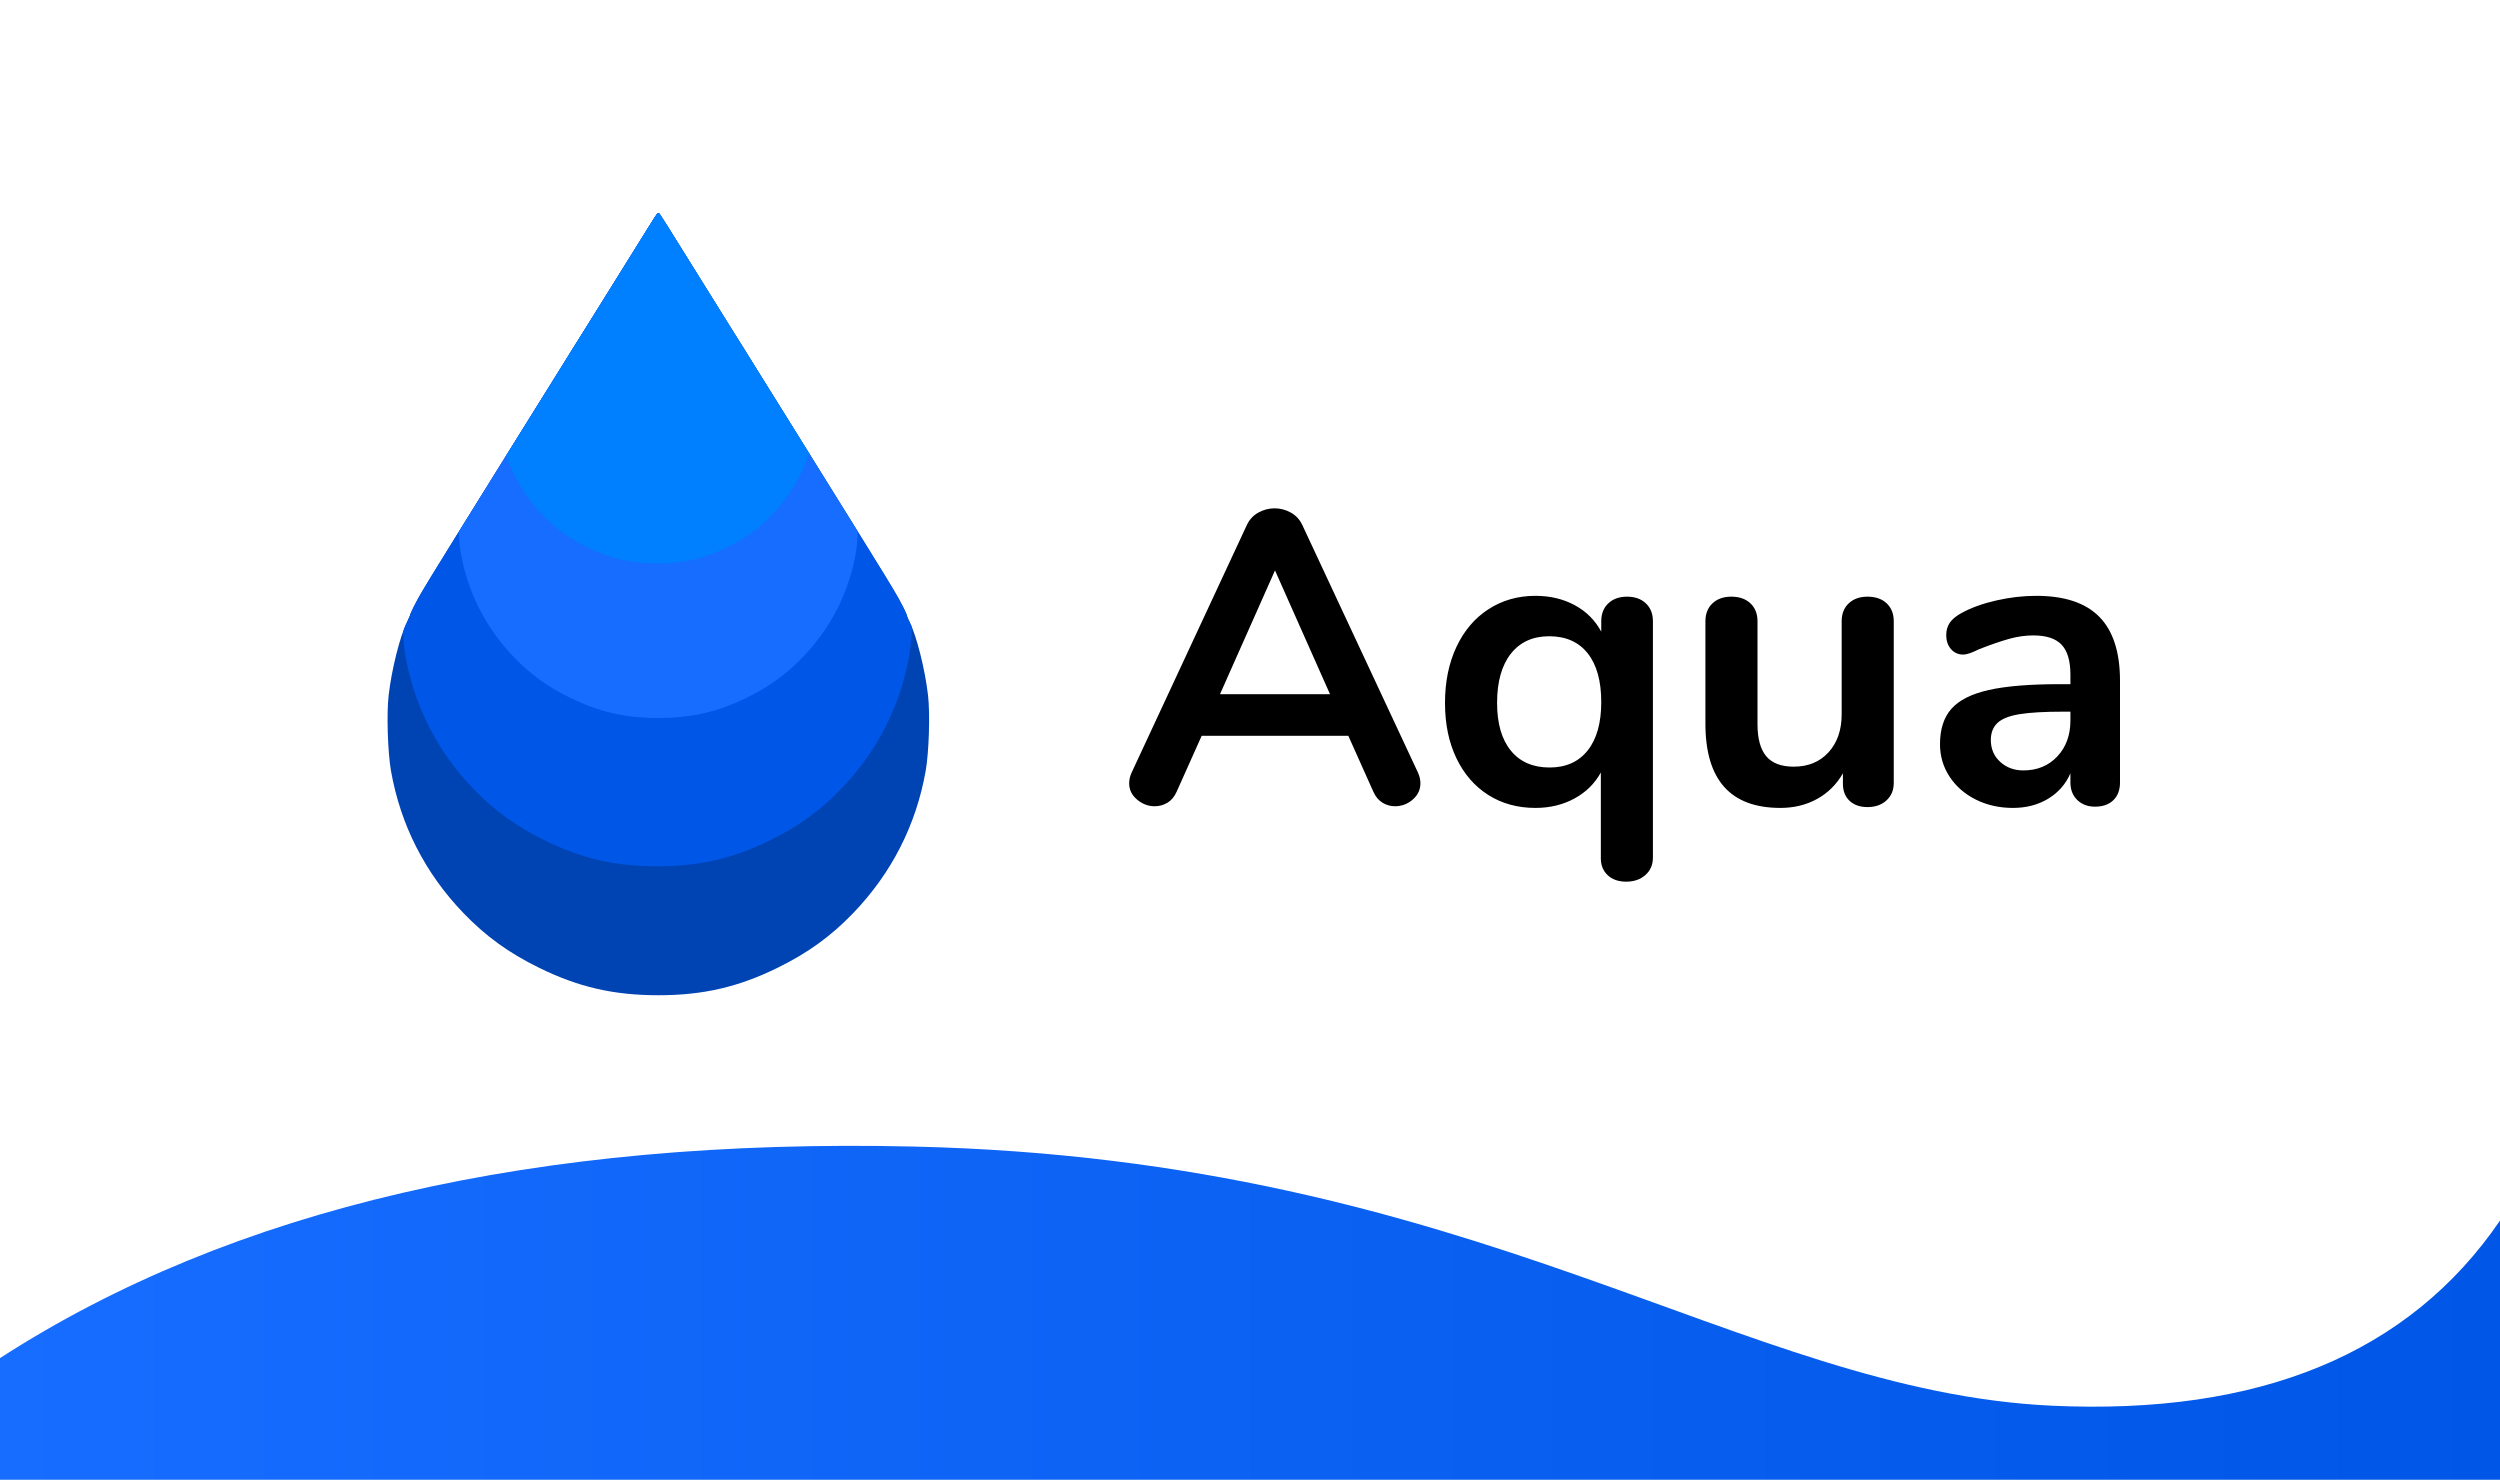
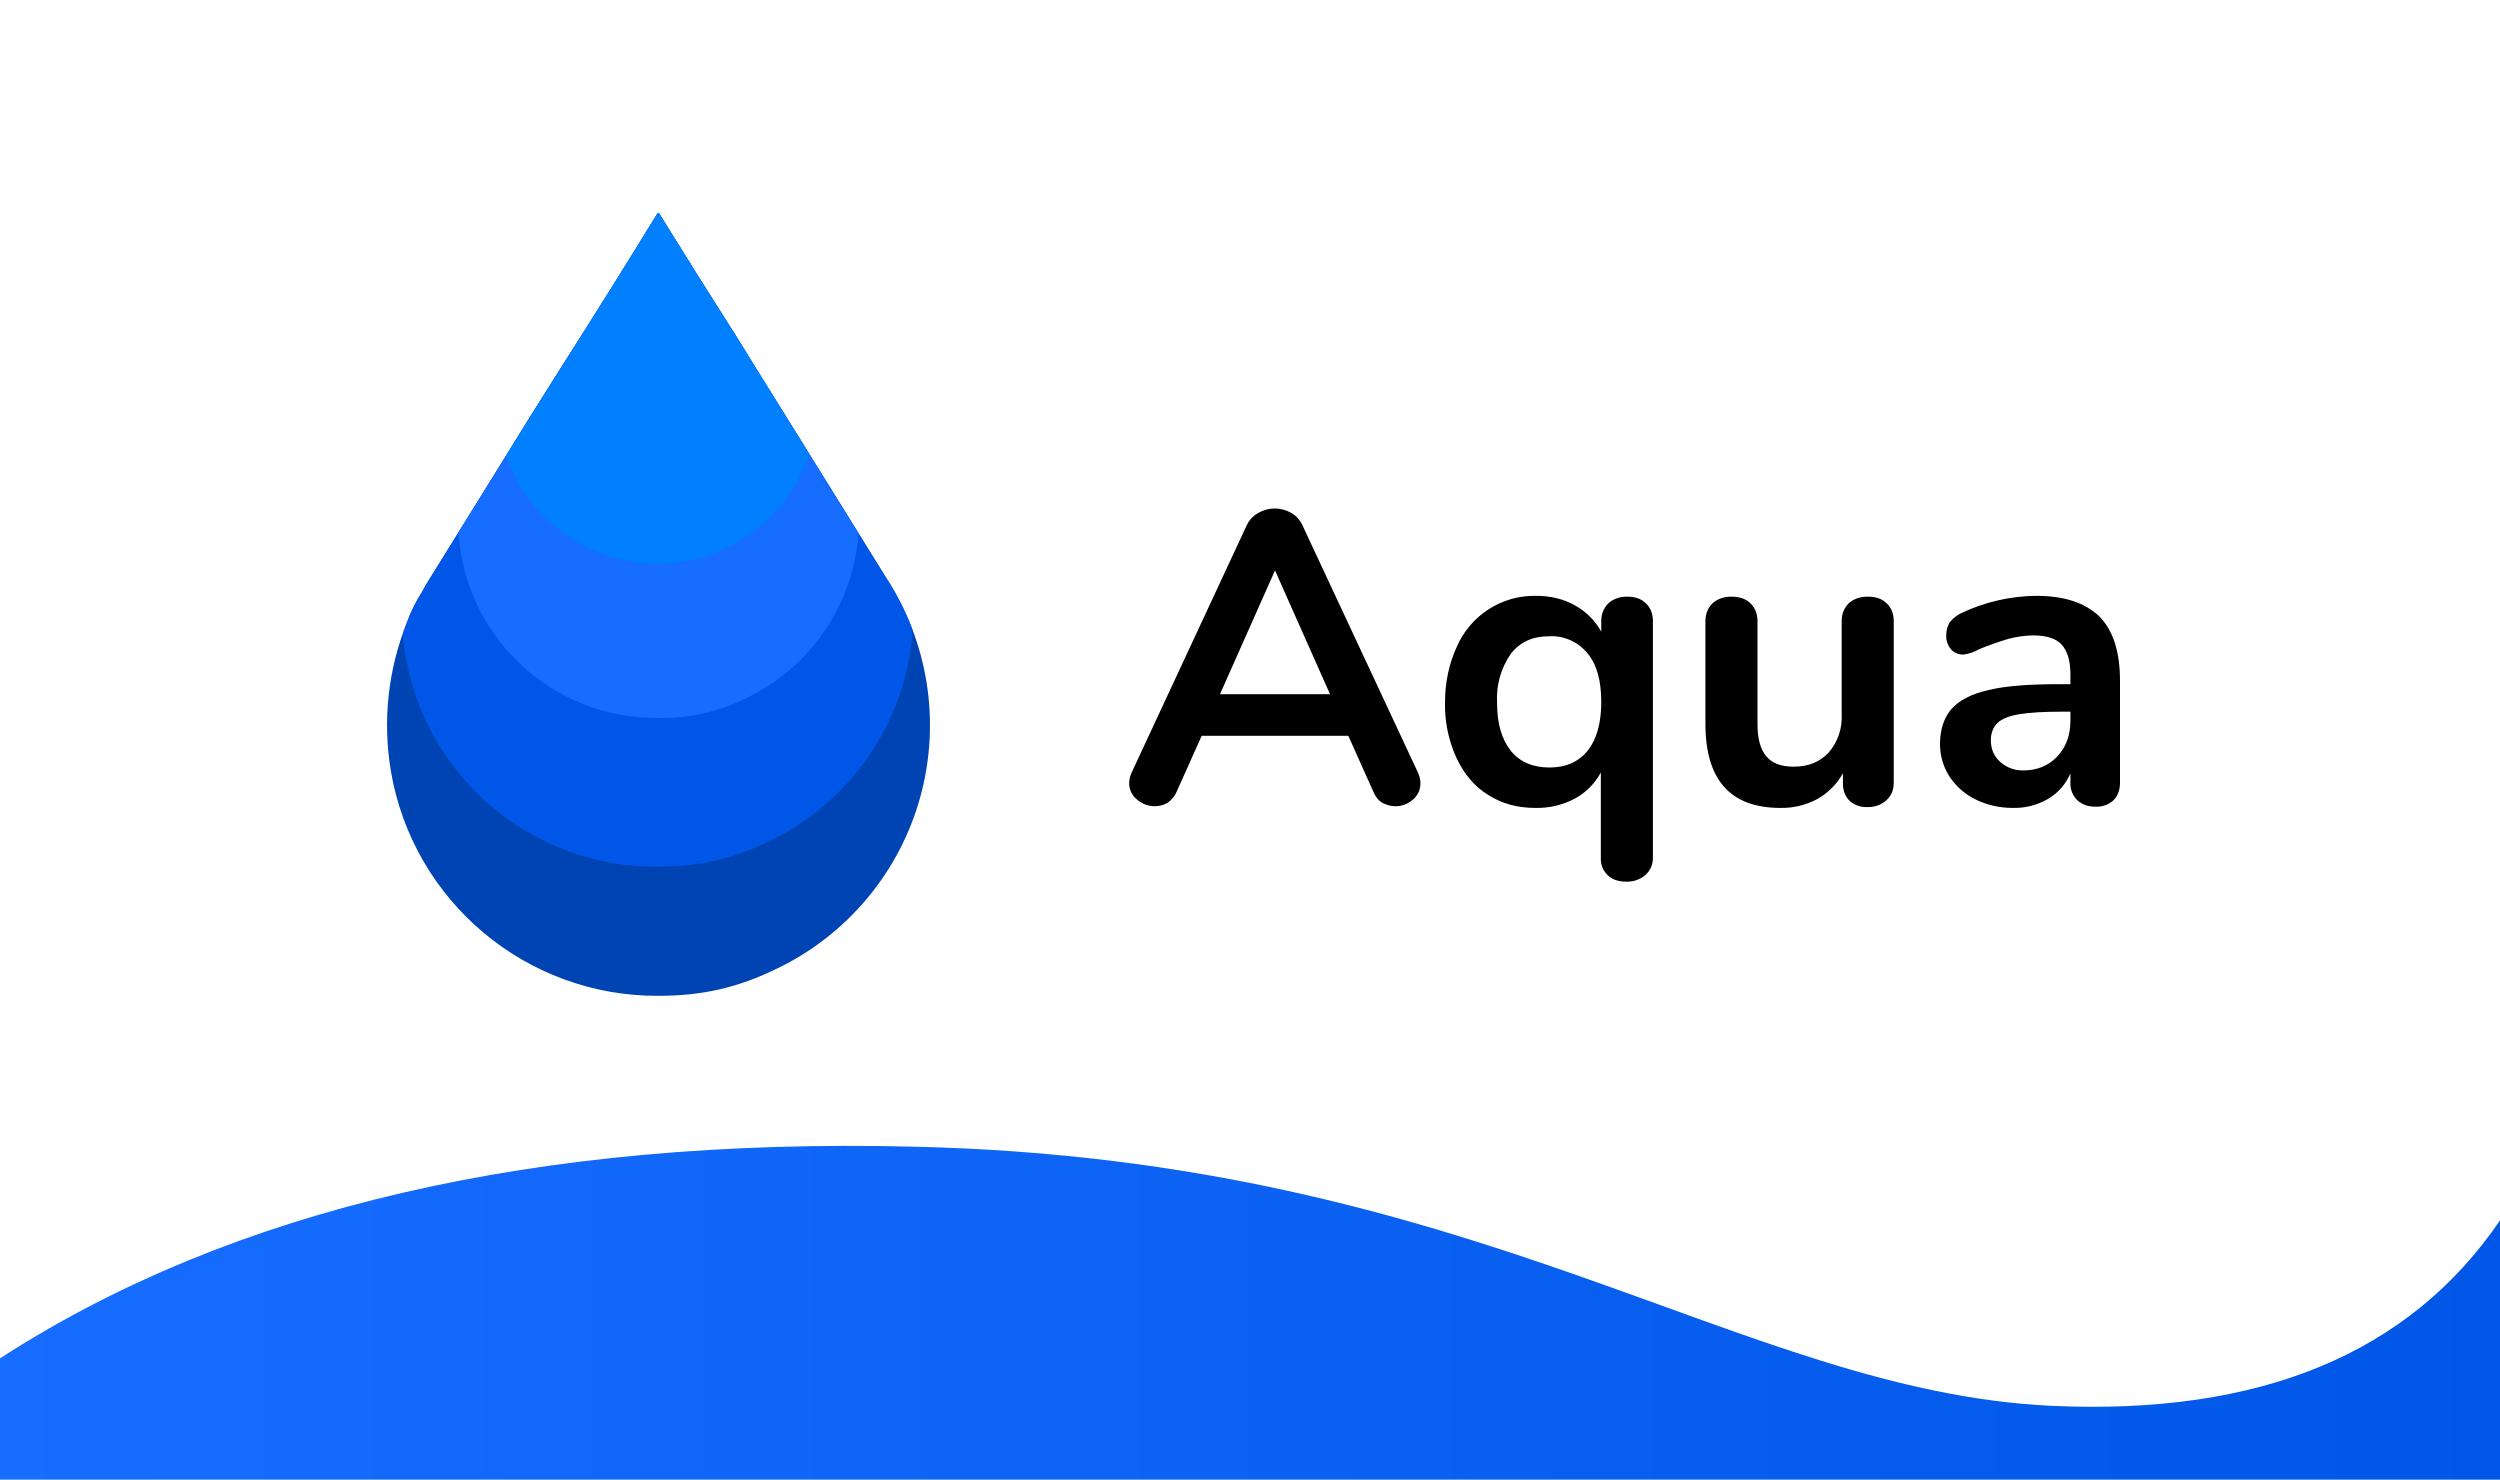
- <svg xmlns="http://www.w3.org/2000/svg" xmlns:xlink="http://www.w3.org/1999/xlink" width="600px" height="355px" viewBox="0 0 600 355" version="1.1">
+ <svg xmlns="http://www.w3.org/2000/svg" xmlns:xlink="http://www.w3.org/1999/xlink" viewBox="0 0 600 355">
  <defs>
-     <path d="M64.663,0.365 C64.354,0.731 63.035,2.866 53.629,17.985 C50.035,23.774 46.693,29.141 46.188,29.928 C45.683,30.687 43.801,33.722 41.976,36.673 C40.151,39.595 34.086,49.346 28.499,58.311 C18.447,74.469 11.54,85.57 10.501,87.312 C10.22,87.818 9.238,89.391 8.367,90.853 C7.048,93.045 5.391,96.304 5.363,96.81 C5.335,96.894 5.054,97.541 4.689,98.3 C3.004,101.616 0.983,109.709 0.281,115.807 C-0.253,120.247 0.056,129.605 0.842,134.045 C3.145,147.028 9.013,158.549 18.222,168.132 C23.613,173.724 29.089,177.687 36.361,181.256 C45.767,185.892 54.274,187.859 65,187.859 C75.726,187.859 84.233,185.892 93.639,181.256 C100.911,177.687 106.387,173.724 111.778,168.132 C120.987,158.549 126.855,147.028 129.158,134.045 C129.944,129.605 130.253,120.247 129.719,115.807 C129.017,109.709 126.996,101.616 125.311,98.3 C124.946,97.541 124.665,96.894 124.665,96.81 C124.665,96.361 123.065,93.241 121.661,90.909 C120.762,89.448 119.78,87.818 119.499,87.312 C118.46,85.57 111.553,74.469 101.501,58.311 C95.914,49.346 89.849,39.595 88.024,36.673 C86.199,33.722 84.317,30.687 83.812,29.928 C83.307,29.141 79.965,23.774 76.371,17.985 C66.432,1.967 65.337,0.281 65.14,0.141 C65.028,0.056 64.803,0.169 64.663,0.365 Z" id="path-1" />
-     <linearGradient x1="100%" y1="100%" x2="0%" y2="100%" id="linearGradient-3">
-       <stop stop-color="#0056E6" offset="0%" />
-       <stop stop-color="#166DFF" offset="100%" />
+     <path id="a" d="M64.7.4A2527.3 2527.3 0 0 1 42 36.7c-1.8 2.9-8 12.6-13.5 21.6l-18 29c-.3.5-1.3 2-2.1 3.6a35.7 35.7 0 0 0-3.7 7.4A66.2 66.2 0 0 0 .8 134 64.8 64.8 0 0 0 65 188c10.7 0 19.2-2 28.6-6.6a64.8 64.8 0 0 0 25.9-94l-18-29L88 36.7l-4.2-6.8A2527.3 2527.3 0 0 1 65.1.1s-.3 0-.4.3z" />
+     <linearGradient id="c" x1="100%" x2="0%" y1="100%" y2="100%">
+       <stop offset="0%" stop-color="#0056E6" />
+       <stop offset="100%" stop-color="#166DFF" />
    </linearGradient>
  </defs>
-   <g id="aqua" stroke="none" stroke-width="1" fill="none" fill-rule="evenodd">
-     <rect class="aqua-background" fill="#FFFFFF" x="0" y="0" width="600" height="355" />
-     <g id="Path-+-Path-+-Path-Mask" transform="translate(93, 51)">
-       <mask id="mask-2" fill="white">
-         <use xlink:href="#path-1" />
+   <g fill="none" fill-rule="evenodd">
+     <path fill="#FFF" d="M0 0h600v355H0z" class="aqua-background" />
+     <g transform="translate(93 51)">
+       <mask id="b" fill="#fff">
+         <use xlink:href="#a" />
      </mask>
-       <use id="Mask" fill="#0043B3" fill-rule="nonzero" xlink:href="#path-1" />
-       <path d="M64.432,-19.314 C64.141,-18.971 62.898,-16.963 54.032,-2.753 C50.645,2.688 47.496,7.733 47.019,8.473 C46.543,9.186 44.77,12.039 43.05,14.812 C41.33,17.559 35.613,26.725 30.347,35.151 C20.873,50.339 14.363,60.772 13.384,62.41 C13.119,62.885 12.193,64.364 11.373,65.738 C10.129,67.798 8.567,70.862 8.541,71.337 C8.515,71.417 8.25,72.024 7.906,72.737 C6.318,75.854 4.413,83.461 3.751,89.193 C3.248,93.366 3.539,102.162 4.28,106.335 C6.45,118.538 11.981,129.368 20.661,138.375 C25.742,143.631 30.903,147.356 37.757,150.71 C46.622,155.068 54.641,156.917 64.75,156.917 C74.859,156.917 82.878,155.068 91.743,150.71 C98.597,147.356 103.758,143.631 108.839,138.375 C117.519,129.368 123.05,118.538 125.22,106.335 C125.961,102.162 126.252,93.366 125.749,89.193 C125.087,83.461 123.182,75.854 121.594,72.737 C121.25,72.024 120.985,71.417 120.985,71.337 C120.985,70.915 119.477,67.983 118.154,65.79 C117.307,64.417 116.381,62.885 116.116,62.41 C115.137,60.772 108.627,50.339 99.153,35.151 C93.887,26.725 88.17,17.559 86.45,14.812 C84.73,12.039 82.957,9.186 82.481,8.473 C82.004,7.733 78.855,2.688 75.468,-2.753 C66.1,-17.808 65.068,-19.393 64.882,-19.525 C64.776,-19.605 64.565,-19.499 64.432,-19.314 Z" id="Path" fill="#0056E6" fill-rule="nonzero" mask="url(#mask-2)" />
-       <path d="M64.751,-16.358 C64.523,-16.09 63.548,-14.522 56.601,-3.42 C53.946,0.831 51.478,4.773 51.105,5.351 C50.732,5.908 49.342,8.136 47.994,10.303 C46.646,12.449 42.166,19.61 38.039,26.193 C30.615,38.058 25.513,46.209 24.746,47.488 C24.538,47.86 23.812,49.015 23.17,50.089 C22.195,51.698 20.971,54.092 20.951,54.463 C20.93,54.525 20.722,55 20.453,55.557 C19.208,57.992 17.715,63.935 17.197,68.413 C16.803,71.673 17.031,78.545 17.612,81.805 C19.312,91.339 23.647,99.8 30.449,106.836 C34.431,110.943 38.475,113.853 43.846,116.473 C50.794,119.878 57.078,121.323 65,121.323 C72.922,121.323 79.206,119.878 86.154,116.473 C91.525,113.853 95.569,110.943 99.551,106.836 C106.353,99.8 110.688,91.339 112.388,81.805 C112.969,78.545 113.197,71.673 112.803,68.413 C112.285,63.935 110.792,57.992 109.547,55.557 C109.278,55 109.07,54.525 109.07,54.463 C109.07,54.133 107.888,51.843 106.851,50.13 C106.188,49.057 105.462,47.86 105.254,47.488 C104.487,46.209 99.385,38.058 91.961,26.193 C87.834,19.61 83.354,12.449 82.006,10.303 C80.658,8.136 79.268,5.908 78.895,5.351 C78.522,4.773 76.054,0.831 73.399,-3.42 C66.058,-15.182 65.249,-16.42 65.104,-16.523 C65.021,-16.585 64.855,-16.503 64.751,-16.358 Z" id="Path" fill="#166DFF" fill-rule="nonzero" mask="url(#mask-2)" />
-       <path d="M64.552,-26.421 C64.37,-26.206 63.593,-24.945 58.057,-16.023 C55.941,-12.607 53.975,-9.44 53.677,-8.975 C53.38,-8.528 52.273,-6.737 51.198,-4.995 C50.124,-3.271 46.555,2.484 43.266,7.774 C37.349,17.309 33.284,23.86 32.672,24.888 C32.507,25.187 31.929,26.115 31.416,26.978 C30.64,28.271 29.665,30.195 29.648,30.493 C29.632,30.543 29.466,30.925 29.251,31.372 C28.26,33.329 27.07,38.105 26.657,41.704 C26.343,44.324 26.525,49.846 26.987,52.467 C28.342,60.128 31.796,66.927 37.217,72.582 C40.39,75.882 43.613,78.221 47.893,80.327 C53.429,83.063 58.437,84.224 64.75,84.224 C71.063,84.224 76.071,83.063 81.607,80.327 C85.887,78.221 89.11,75.882 92.283,72.582 C97.704,66.927 101.158,60.128 102.513,52.467 C102.975,49.846 103.157,44.324 102.843,41.704 C102.43,38.105 101.24,33.329 100.249,31.372 C100.034,30.925 99.868,30.543 99.868,30.493 C99.868,30.228 98.926,28.387 98.1,27.011 C97.571,26.148 96.993,25.187 96.828,24.888 C96.216,23.86 92.151,17.309 86.234,7.774 C82.945,2.484 79.376,-3.271 78.302,-4.995 C77.227,-6.737 76.12,-8.528 75.823,-8.975 C75.525,-9.44 73.559,-12.607 71.443,-16.023 C65.593,-25.476 64.948,-26.471 64.833,-26.554 C64.767,-26.604 64.634,-26.537 64.552,-26.421 Z" id="Path" fill="#007FFF" fill-rule="nonzero" mask="url(#mask-2)" />
+       <use fill="#0043B3" fill-rule="nonzero" xlink:href="#a" />
+       <path fill="#0056E6" fill-rule="nonzero" d="M64.4-19.3L54-2.8a2374.5 2374.5 0 0 1-11 17.6L30.3 35.2l-17 27.2-2 3.3a33.5 33.5 0 0 0-3.4 7 62 62 0 0 0-3.6 33.6A60.9 60.9 0 0 0 64.8 157c10 0 18-1.8 27-6.2a60.9 60.9 0 0 0 24.4-88.3l-17-27.2-12.7-20.4-4-6.3a2374.5 2374.5 0 0 1-17.6-28c-.1-.1-.3 0-.5.2z" mask="url(#b)" />
+       <path fill="#166DFF" fill-rule="nonzero" d="M64.8-16.4l-8.2 13A1854.2 1854.2 0 0 1 48 10.3L38 26.2 24.7 47.5 23.2 50a26.1 26.1 0 0 0-2.7 5.5 48.4 48.4 0 0 0-2.9 26.2A47.5 47.5 0 0 0 65 121.3a45 45 0 0 0 21.2-4.8 47.5 47.5 0 0 0 19.1-69c-.8-1.3-6-9.4-13.3-21.3L82 10.3l-3.1-5a1854.2 1854.2 0 0 1-13.8-21.8l-.3.1z" mask="url(#b)" />
+       <path fill="#007FFF" fill-rule="nonzero" d="M64.6-26.4L58-16a1492 1492 0 0 1-6.9 11l-8 12.8c-5.9 9.5-10 16-10.5 17L31.4 27a21 21 0 0 0-2.1 4.4 39.1 39.1 0 0 0-2.3 21A38.3 38.3 0 1 0 96.8 25L86.2 7.8 78.3-5a281.2 281.2 0 0 0-6.9-11 232 232 0 0 0-6.6-10.6s-.2 0-.2.2z" mask="url(#b)" />
    </g>
-     <path d="M340.3,185.4 C340.7,186.267 340.9,187.133 340.9,188 C340.9,189.533 340.283,190.833 339.05,191.9 C337.817,192.967 336.4,193.5 334.8,193.5 C333.733,193.5 332.733,193.217 331.8,192.65 C330.867,192.083 330.133,191.2 329.6,190 L323.6,176.6 L288.4,176.6 L282.4,190 C281.867,191.2 281.133,192.083 280.2,192.65 C279.267,193.217 278.233,193.5 277.1,193.5 C275.567,193.5 274.167,192.967 272.9,191.9 C271.633,190.833 271,189.533 271,188 C271,187.133 271.2,186.267 271.6,185.4 L299.2,126.1 C299.8,124.767 300.717,123.75 301.95,123.05 C303.183,122.35 304.5,122 305.9,122 C307.3,122 308.617,122.35 309.85,123.05 C311.083,123.75 312,124.767 312.6,126.1 L340.3,185.4 Z M292.8,166.6 L319.2,166.6 L306,136.9 L292.8,166.6 Z M390.5,143.2 C392.367,143.2 393.867,143.733 395,144.8 C396.133,145.867 396.7,147.3 396.7,149.1 L396.7,205.8 C396.7,207.533 396.1,208.933 394.9,210 C393.7,211.067 392.167,211.6 390.3,211.6 C388.433,211.6 386.95,211.083 385.85,210.05 C384.75,209.017 384.2,207.667 384.2,206 L384.2,185.4 C382.733,188.067 380.617,190.15 377.85,191.65 C375.083,193.15 371.967,193.9 368.5,193.9 C364.233,193.9 360.467,192.867 357.2,190.8 C353.933,188.733 351.383,185.8 349.55,182 C347.717,178.2 346.8,173.767 346.8,168.7 C346.8,163.633 347.717,159.15 349.55,155.25 C351.383,151.35 353.95,148.333 357.25,146.2 C360.55,144.067 364.3,143 368.5,143 C372.033,143 375.183,143.75 377.95,145.25 C380.717,146.75 382.833,148.867 384.3,151.6 L384.3,149.1 C384.3,147.3 384.867,145.867 386,144.8 C387.133,143.733 388.633,143.2 390.5,143.2 Z M371.9,184.2 C375.833,184.2 378.883,182.833 381.05,180.1 C383.217,177.367 384.3,173.5 384.3,168.5 C384.3,163.433 383.217,159.533 381.05,156.8 C378.883,154.067 375.8,152.7 371.8,152.7 C367.867,152.7 364.8,154.1 362.6,156.9 C360.4,159.7 359.3,163.633 359.3,168.7 C359.3,173.633 360.4,177.45 362.6,180.15 C364.8,182.85 367.9,184.2 371.9,184.2 Z M448.2,143.2 C450.133,143.2 451.667,143.733 452.8,144.8 C453.933,145.867 454.5,147.3 454.5,149.1 L454.5,187.9 C454.5,189.633 453.917,191.033 452.75,192.1 C451.583,193.167 450.067,193.7 448.2,193.7 C446.4,193.7 444.967,193.2 443.9,192.2 C442.833,191.2 442.3,189.833 442.3,188.1 L442.3,185.6 C440.767,188.267 438.7,190.317 436.1,191.75 C433.5,193.183 430.567,193.9 427.3,193.9 C415.3,193.9 409.3,187.167 409.3,173.7 L409.3,149.1 C409.3,147.3 409.867,145.867 411,144.8 C412.133,143.733 413.633,143.2 415.5,143.2 C417.433,143.2 418.967,143.733 420.1,144.8 C421.233,145.867 421.8,147.3 421.8,149.1 L421.8,173.8 C421.8,177.267 422.5,179.833 423.9,181.5 C425.3,183.167 427.5,184 430.5,184 C433.967,184 436.75,182.85 438.85,180.55 C440.95,178.25 442,175.2 442,171.4 L442,149.1 C442,147.3 442.567,145.867 443.7,144.8 C444.833,143.733 446.333,143.2 448.2,143.2 Z M488.7,143 C495.5,143 500.55,144.683 503.85,148.05 C507.15,151.417 508.8,156.533 508.8,163.4 L508.8,187.8 C508.8,189.6 508.267,191.017 507.2,192.05 C506.133,193.083 504.667,193.6 502.8,193.6 C501.067,193.6 499.65,193.067 498.55,192 C497.45,190.933 496.9,189.533 496.9,187.8 L496.9,185.6 C495.767,188.2 493.983,190.233 491.55,191.7 C489.117,193.167 486.3,193.9 483.1,193.9 C479.833,193.9 476.867,193.233 474.2,191.9 C471.533,190.567 469.433,188.733 467.9,186.4 C466.367,184.067 465.6,181.467 465.6,178.6 C465.6,175 466.517,172.167 468.35,170.1 C470.183,168.033 473.167,166.533 477.3,165.6 C481.433,164.667 487.133,164.2 494.4,164.2 L496.9,164.2 L496.9,161.9 C496.9,158.633 496.2,156.25 494.8,154.75 C493.4,153.25 491.133,152.5 488,152.5 C486.067,152.5 484.1,152.783 482.1,153.35 C480.1,153.917 477.733,154.733 475,155.8 C473.267,156.667 472,157.1 471.2,157.1 C470,157.1 469.017,156.667 468.25,155.8 C467.483,154.933 467.1,153.8 467.1,152.4 C467.1,151.267 467.383,150.283 467.95,149.45 C468.517,148.617 469.467,147.833 470.8,147.1 C473.133,145.833 475.917,144.833 479.15,144.1 C482.383,143.367 485.567,143 488.7,143 Z M485.6,184.9 C488.933,184.9 491.65,183.783 493.75,181.55 C495.85,179.317 496.9,176.433 496.9,172.9 L496.9,170.8 L495.1,170.8 C490.633,170.8 487.167,171 484.7,171.4 C482.233,171.8 480.467,172.5 479.4,173.5 C478.333,174.5 477.8,175.867 477.8,177.6 C477.8,179.733 478.55,181.483 480.05,182.85 C481.55,184.217 483.4,184.9 485.6,184.9 Z" id="Aqua" fill="#000000" />
-     <path d="M0,325.944 C55.681,289.997 128.791,273.074 219.332,275.174 C355.143,278.324 417.619,333.875 492.443,337.367 C542.326,339.696 578.178,324.888 600,292.943 L600,355.137 L0,355.137 L0,325.944 Z" id="Path-8" fill="url(#linearGradient-3)" />
+     <path fill="#000" d="M340.3 185.4c.4.9.6 1.7.6 2.6a5 5 0 0 1-1.8 3.9 6.3 6.3 0 0 1-4.3 1.6c-1 0-2-.3-3-.8-1-.6-1.7-1.5-2.2-2.7l-6-13.4h-35.2l-6 13.4c-.5 1.2-1.3 2-2.2 2.7a6.4 6.4 0 0 1-7.3-.8 5 5 0 0 1-1.9-3.9c0-.9.2-1.7.6-2.6l27.6-59.3a6.5 6.5 0 0 1 2.8-3 7.9 7.9 0 0 1 7.9 0c1.2.7 2.1 1.7 2.7 3l27.7 59.3zm-47.5-18.8h26.4L306 136.9l-13.2 29.7zm97.7-23.4c1.9 0 3.4.5 4.5 1.6 1.1 1 1.7 2.5 1.7 4.3v56.7c0 1.7-.6 3.1-1.8 4.2a6.7 6.7 0 0 1-4.6 1.6c-1.9 0-3.3-.5-4.4-1.5a5.3 5.3 0 0 1-1.7-4.1v-20.6a15.5 15.5 0 0 1-6.3 6.3 19.3 19.3 0 0 1-9.4 2.2c-4.3 0-8-1-11.3-3.1-3.3-2-5.8-5-7.6-8.8a30.3 30.3 0 0 1-2.8-13.3c0-5 1-9.5 2.8-13.4a20.3 20.3 0 0 1 19-12.3c3.4 0 6.6.7 9.4 2.3 2.7 1.5 4.8 3.6 6.3 6.3v-2.5c0-1.8.6-3.2 1.7-4.3 1.1-1 2.6-1.6 4.5-1.6zm-18.6 41c4 0 7-1.4 9.2-4.1 2.1-2.7 3.2-6.6 3.2-11.6s-1-9-3.3-11.7a11.1 11.1 0 0 0-9.2-4.1c-4 0-7 1.4-9.2 4.2a18.7 18.7 0 0 0-3.3 11.8c0 5 1.1 8.7 3.3 11.5 2.2 2.7 5.3 4 9.3 4zm76.3-41c2 0 3.5.5 4.6 1.6 1.1 1 1.7 2.5 1.7 4.3v38.8c0 1.7-.6 3.1-1.8 4.2a6.5 6.5 0 0 1-4.5 1.6 6 6 0 0 1-4.3-1.5c-1-1-1.6-2.4-1.6-4.1v-2.5a16 16 0 0 1-6.2 6.2 18 18 0 0 1-8.8 2.1c-12 0-18-6.7-18-20.2v-24.6c0-1.8.6-3.2 1.7-4.3 1.1-1 2.6-1.6 4.5-1.6 2 0 3.5.5 4.6 1.6 1.1 1 1.7 2.5 1.7 4.3v24.7c0 3.5.7 6 2.1 7.7 1.4 1.7 3.6 2.5 6.6 2.5 3.5 0 6.2-1.1 8.4-3.4a13 13 0 0 0 3.1-9.2v-22.3c0-1.8.6-3.2 1.7-4.3 1.1-1 2.6-1.6 4.5-1.6zm40.5-.2c6.8 0 11.8 1.7 15.2 5 3.3 3.4 4.9 8.5 4.9 15.4v24.4c0 1.8-.5 3.2-1.6 4.3a6 6 0 0 1-4.4 1.5c-1.7 0-3.1-.5-4.3-1.6a5.6 5.6 0 0 1-1.6-4.2v-2.2a13 13 0 0 1-5.3 6.1 16 16 0 0 1-8.5 2.2c-3.3 0-6.2-.7-8.9-2a15.8 15.8 0 0 1-6.3-5.5c-1.5-2.3-2.3-5-2.3-7.8 0-3.6 1-6.4 2.8-8.5 1.8-2 4.8-3.6 8.9-4.5 4.1-1 9.8-1.4 17.1-1.4h2.5v-2.3c0-3.3-.7-5.6-2.1-7.2-1.4-1.5-3.7-2.2-6.8-2.2-2 0-3.9.3-5.9.8a80 80 0 0 0-7.1 2.5 10 10 0 0 1-3.8 1.3c-1.2 0-2.2-.4-3-1.3a5 5 0 0 1-1.1-3.4c0-1.1.3-2.1.8-3a8 8 0 0 1 2.9-2.3 43 43 0 0 1 17.9-4.1zm-3.1 41.9c3.3 0 6-1.1 8.1-3.3 2.2-2.3 3.2-5.2 3.2-8.7v-2.1h-1.8c-4.5 0-8 .2-10.4.6-2.5.4-4.2 1.1-5.3 2.1-1 1-1.6 2.4-1.6 4.1 0 2.1.7 3.9 2.3 5.3a8 8 0 0 0 5.5 2z" />
+     <path fill="url(#c)" d="M0 326c55.7-36 128.8-53 219.3-50.8 135.8 3.1 198.3 58.7 273.1 62.2 50 2.3 85.8-12.5 107.6-44.5v62.2H0V326z" />
  </g>
</svg>
